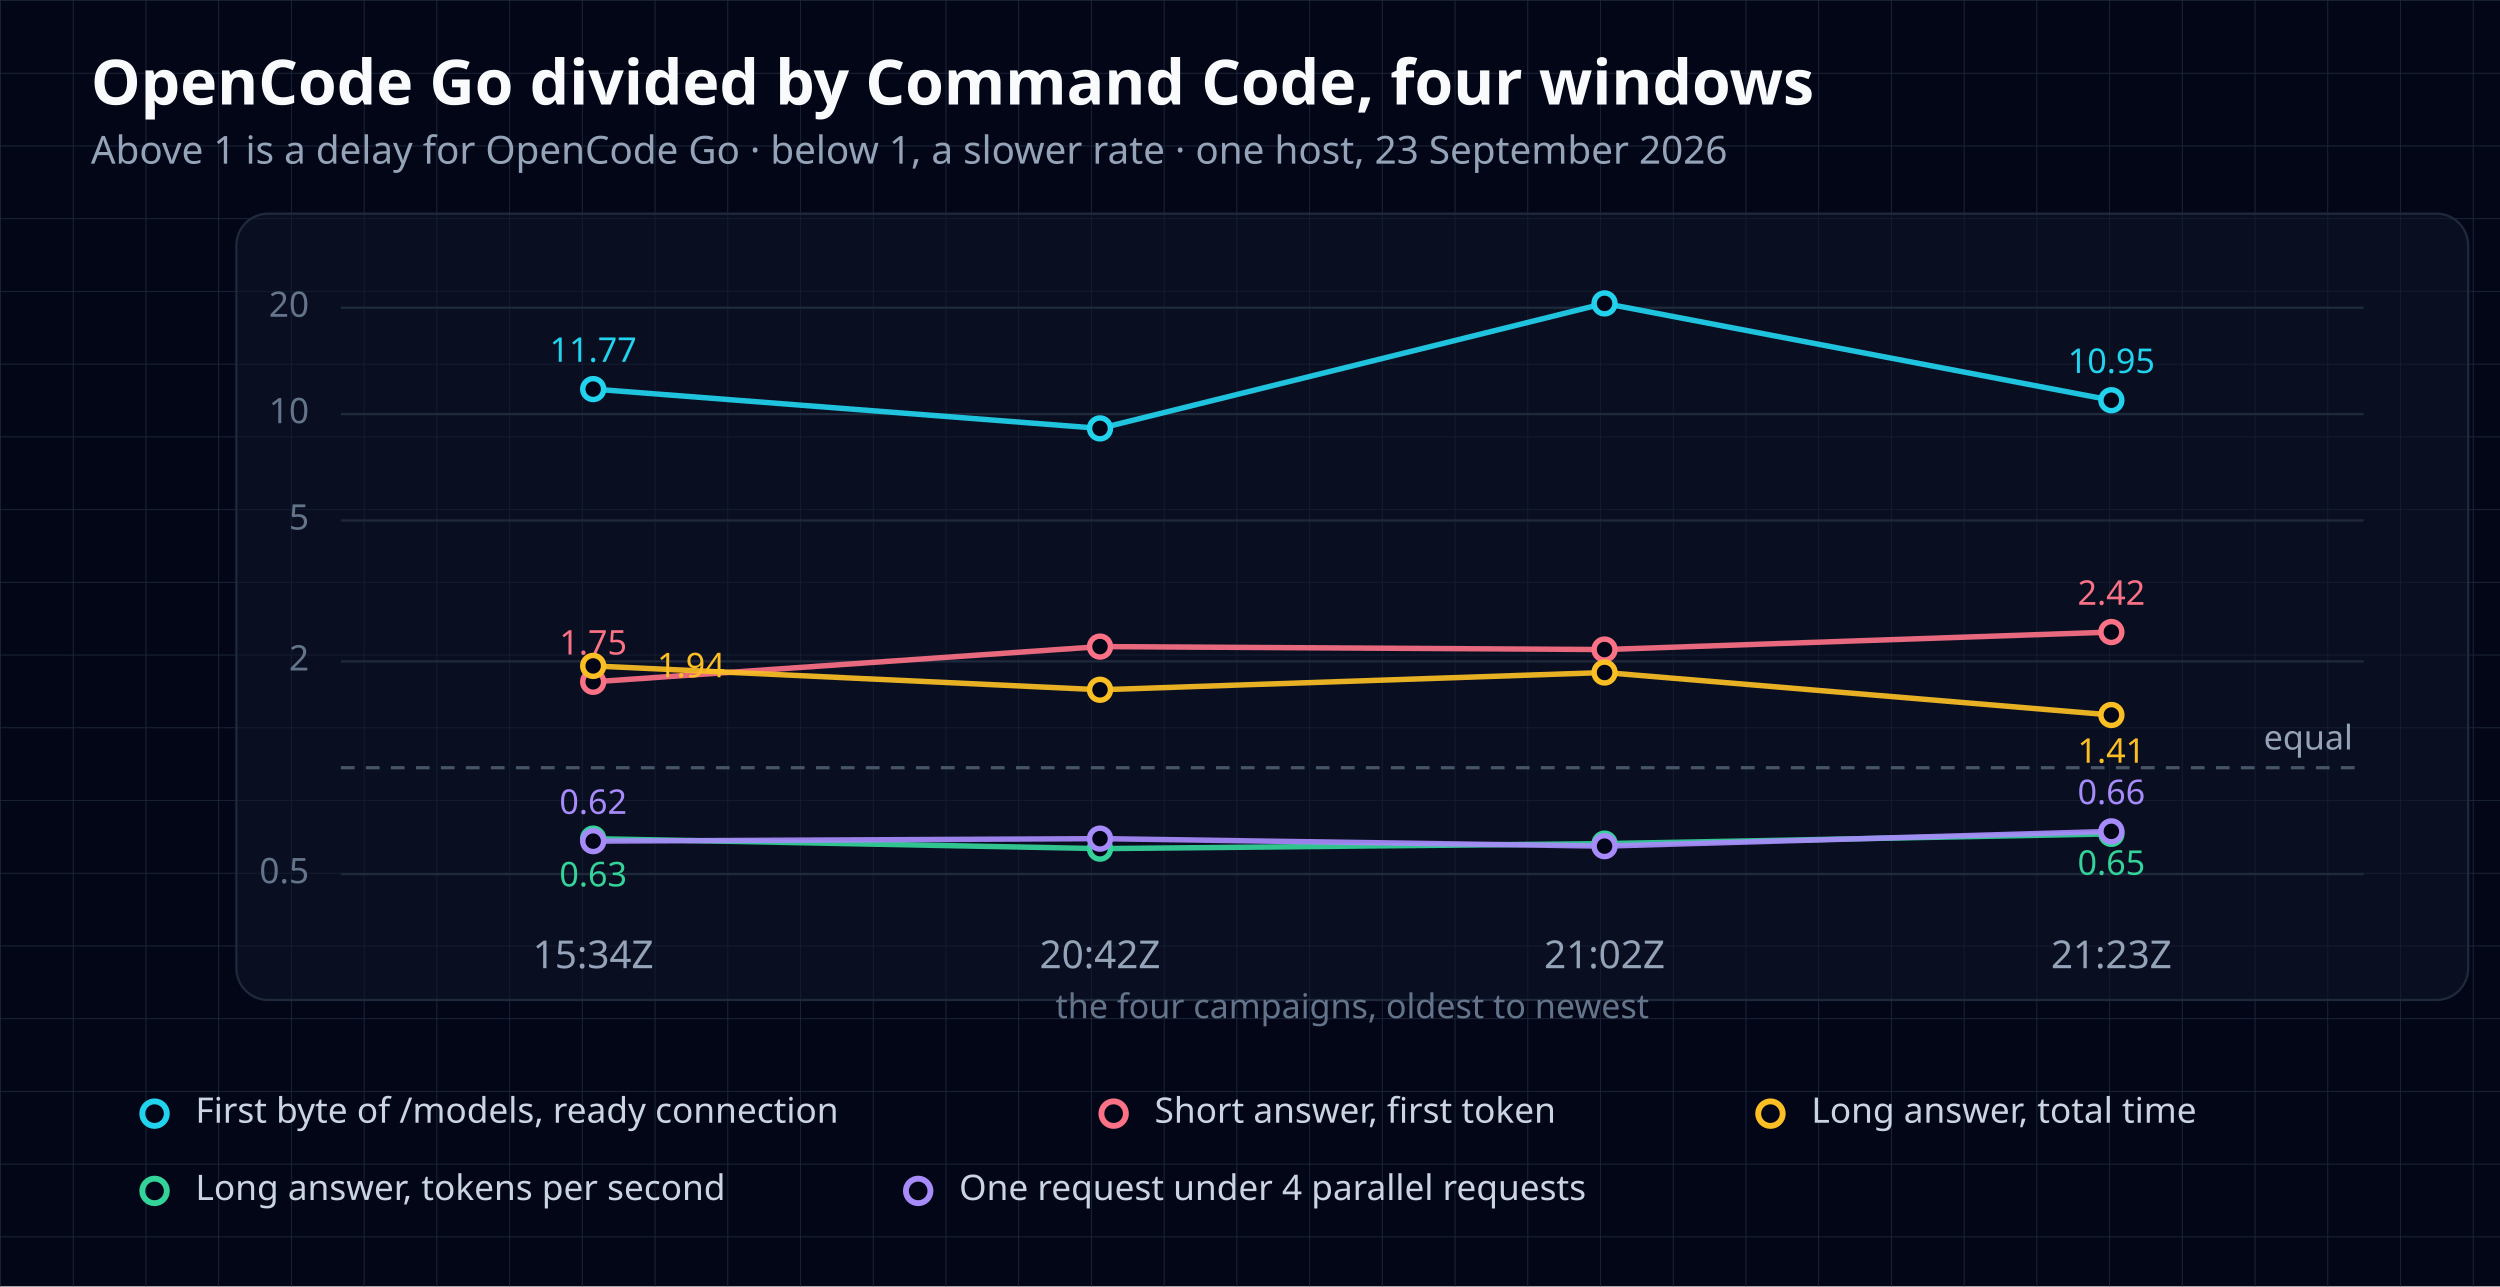
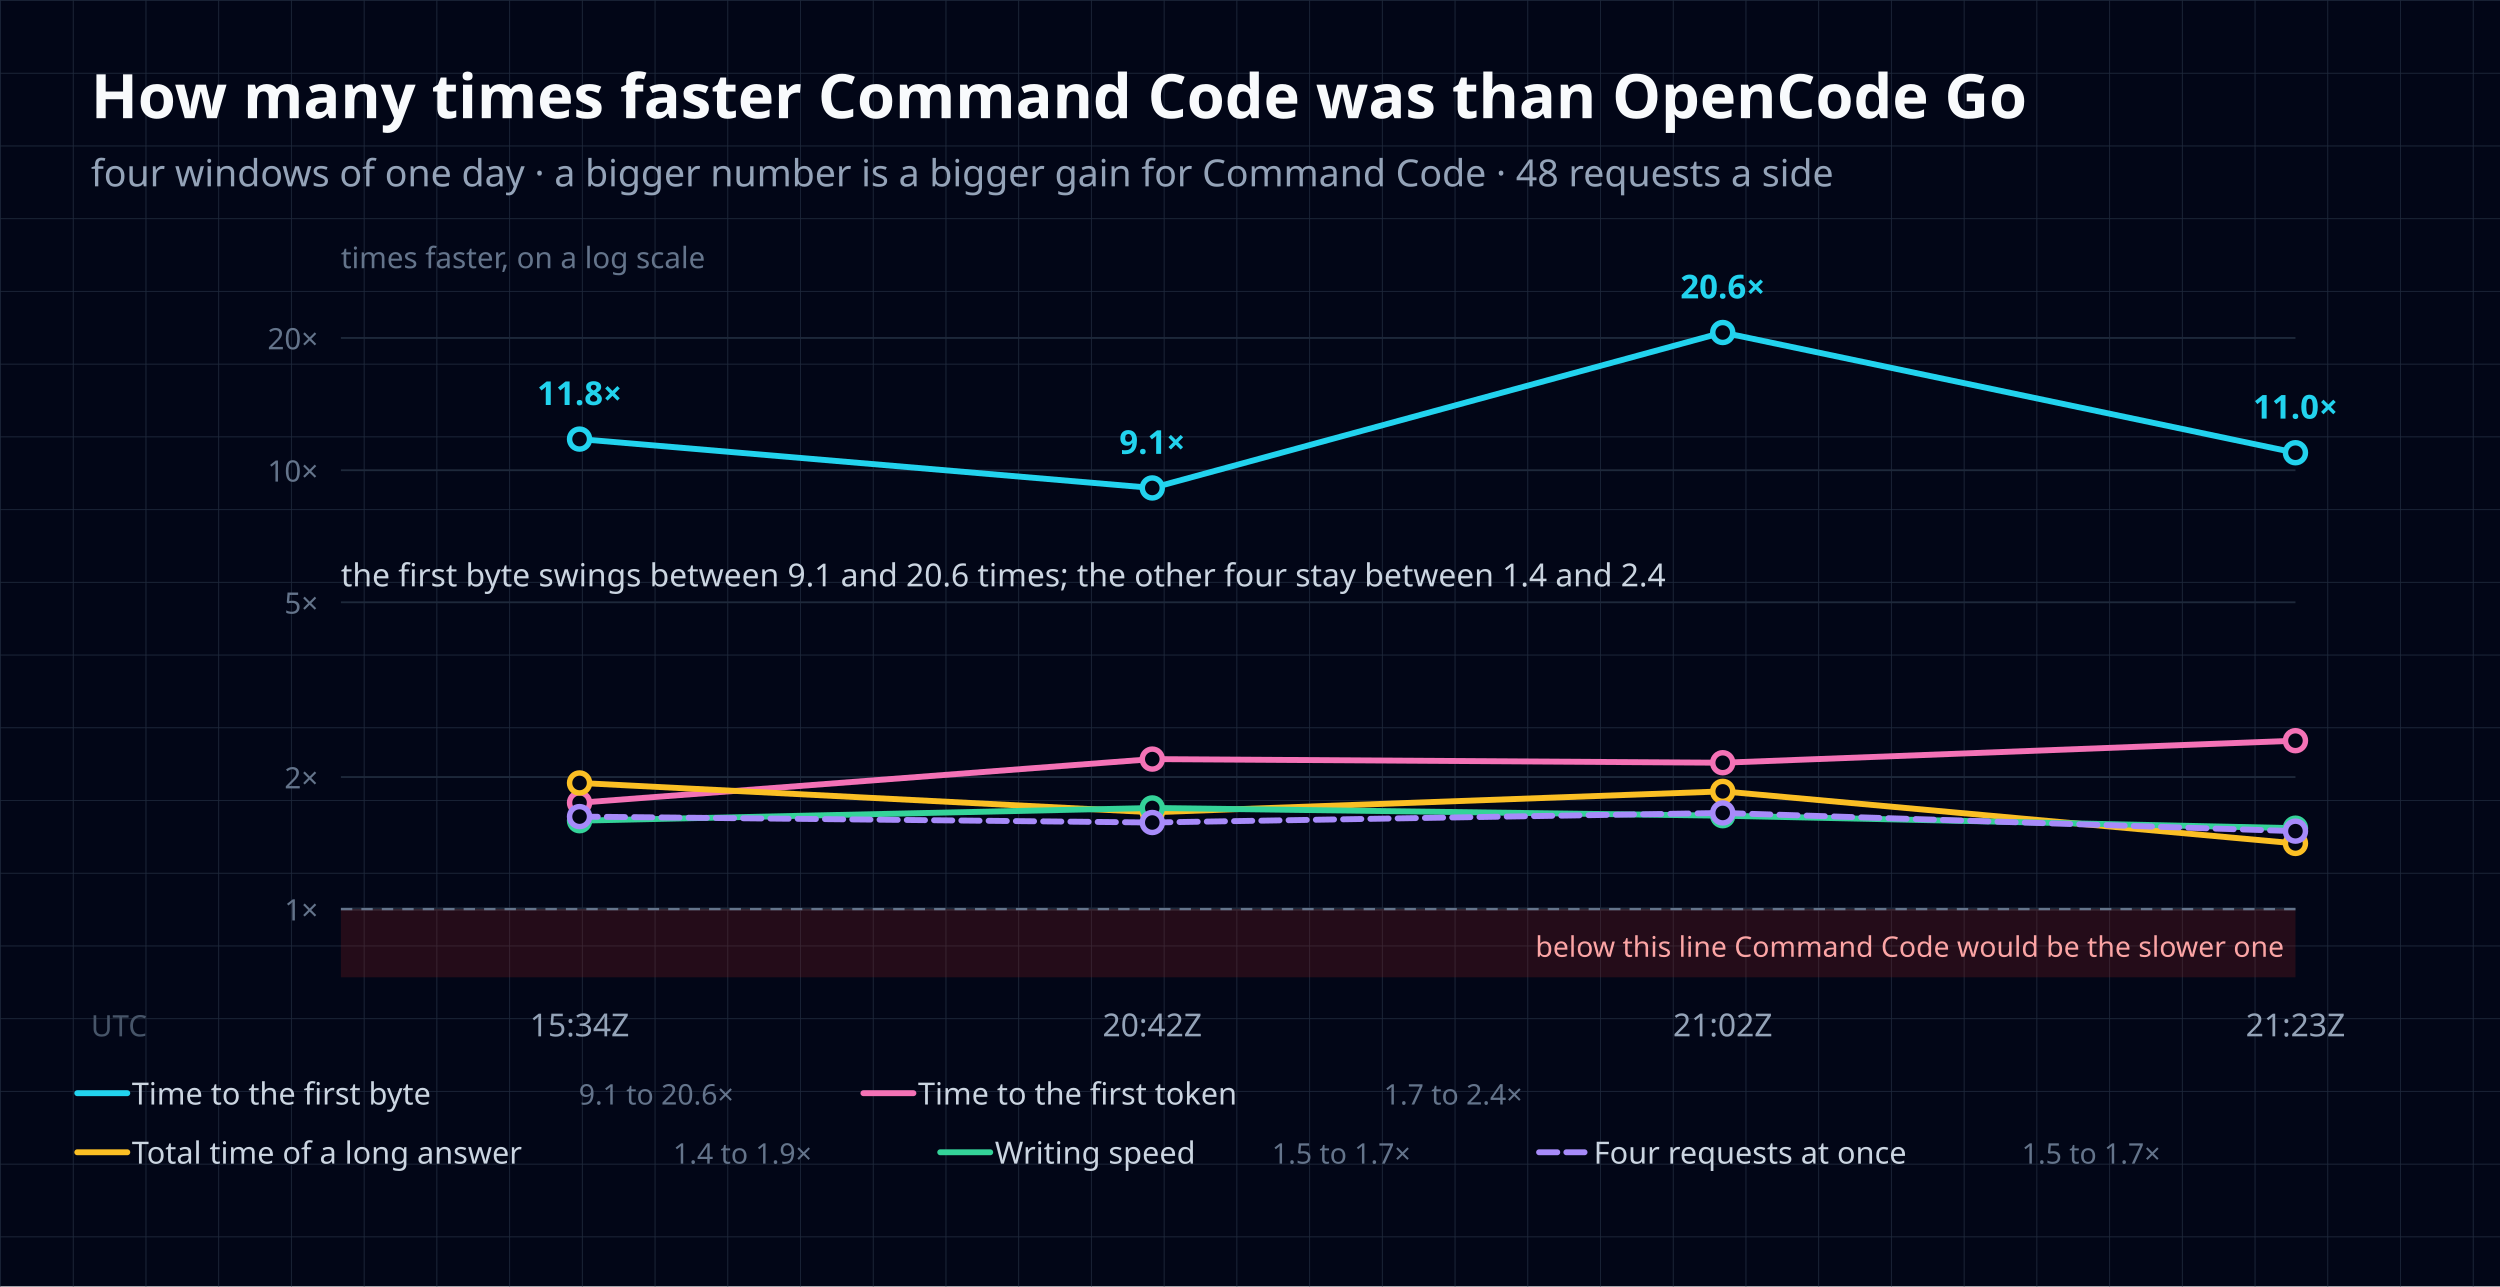
- <svg xmlns="http://www.w3.org/2000/svg" viewBox="0 0 1100 566" role="img" aria-labelledby="title desc">
+ <svg xmlns="http://www.w3.org/2000/svg" viewBox="0 0 1100 566" role="img" aria-labelledby="t d">
  <defs>
-     <pattern id="grid" width="32" height="32" patternUnits="userSpaceOnUse">
+     <pattern id="g" width="32" height="32" patternUnits="userSpaceOnUse">
      <path d="M32 0H0V32" fill="none" stroke="#1e293b" stroke-width=".7" />
    </pattern>
  </defs>
  <rect width="1100" height="566" fill="#020617" />
-   <rect width="1100" height="566" fill="url(#grid)" />
-   <text x="40" y="46" fill="#f8fafc" font-family="system-ui,sans-serif" font-size="27.5" font-weight="700">OpenCode Go divided by Command Code, four windows</text>
-   <text x="40" y="72" fill="#94a3b8" font-family="system-ui,sans-serif" font-size="17">Above 1 is a delay for OpenCode Go · below 1, a slower rate · one host, 23 September 2026</text>
-   <rect x="104" y="94" width="982" height="346" rx="14" fill="#0f172a" fill-opacity=".55" stroke="#1e293b" />
-   <line x1="150" y1="384.6" x2="1040" y2="384.6" stroke="#1e293b" stroke-width="1" />
-   <text x="136" y="388.6" fill="#64748b" font-family="system-ui,sans-serif" font-size="15.5" text-anchor="end">0.5</text>
-   <line x1="150" y1="337.8" x2="1040" y2="337.8" stroke="#475569" stroke-width="1.4" stroke-dasharray="6 5" />
-   <line x1="150" y1="291.0" x2="1040" y2="291.0" stroke="#1e293b" stroke-width="1" />
-   <text x="136" y="295.0" fill="#64748b" font-family="system-ui,sans-serif" font-size="15.5" text-anchor="end">2</text>
-   <line x1="150" y1="229.0" x2="1040" y2="229.0" stroke="#1e293b" stroke-width="1" />
-   <text x="136" y="233.0" fill="#64748b" font-family="system-ui,sans-serif" font-size="15.5" text-anchor="end">5</text>
-   <line x1="150" y1="182.2" x2="1040" y2="182.2" stroke="#1e293b" stroke-width="1" />
-   <text x="136" y="186.2" fill="#64748b" font-family="system-ui,sans-serif" font-size="15.5" text-anchor="end">10</text>
-   <line x1="150" y1="135.4" x2="1040" y2="135.4" stroke="#1e293b" stroke-width="1" />
-   <text x="136" y="139.4" fill="#64748b" font-family="system-ui,sans-serif" font-size="15.5" text-anchor="end">20</text>
-   <text x="996" y="329.8" fill="#94a3b8" font-family="system-ui,sans-serif" font-size="15">equal</text>
-   <text x="261" y="426" fill="#94a3b8" font-family="system-ui,sans-serif" font-size="17" text-anchor="middle">15:34Z</text>
-   <text x="484" y="426" fill="#94a3b8" font-family="system-ui,sans-serif" font-size="17" text-anchor="middle">20:42Z</text>
-   <text x="706" y="426" fill="#94a3b8" font-family="system-ui,sans-serif" font-size="17" text-anchor="middle">21:02Z</text>
-   <text x="929" y="426" fill="#94a3b8" font-family="system-ui,sans-serif" font-size="17" text-anchor="middle">21:23Z</text>
-   <text x="595" y="448" fill="#64748b" font-family="system-ui,sans-serif" font-size="15" text-anchor="middle">the four campaigns, oldest to newest</text>
-   <polyline points="261,171.2 484,188.5 706,133.5 929,176.1" fill="none" stroke="#22d3ee" stroke-width="2.4" stroke-opacity=".92" />
-   <circle cx="261" cy="171.2" r="4.6" fill="#020617" stroke="#22d3ee" stroke-width="2.4" />
-   <circle cx="484" cy="188.5" r="4.6" fill="#020617" stroke="#22d3ee" stroke-width="2.4" />
-   <circle cx="706" cy="133.5" r="4.6" fill="#020617" stroke="#22d3ee" stroke-width="2.4" />
-   <circle cx="929" cy="176.1" r="4.6" fill="#020617" stroke="#22d3ee" stroke-width="2.4" />
-   <text x="261" y="159.2" fill="#22d3ee" font-family="system-ui,sans-serif" font-size="15" text-anchor="middle">11.77</text>
-   <text x="929" y="164.1" fill="#22d3ee" font-family="system-ui,sans-serif" font-size="15" text-anchor="middle">10.95</text>
-   <polyline points="261,300.0 484,284.5 706,285.8 929,278.1" fill="none" stroke="#fb7185" stroke-width="2.4" stroke-opacity=".92" />
-   <circle cx="261" cy="300.0" r="4.6" fill="#020617" stroke="#fb7185" stroke-width="2.4" />
-   <circle cx="484" cy="284.5" r="4.6" fill="#020617" stroke="#fb7185" stroke-width="2.4" />
-   <circle cx="706" cy="285.8" r="4.6" fill="#020617" stroke="#fb7185" stroke-width="2.4" />
-   <circle cx="929" cy="278.1" r="4.6" fill="#020617" stroke="#fb7185" stroke-width="2.4" />
-   <text x="261" y="288.0" fill="#fb7185" font-family="system-ui,sans-serif" font-size="15" text-anchor="middle">1.75</text>
-   <text x="929" y="266.1" fill="#fb7185" font-family="system-ui,sans-serif" font-size="15" text-anchor="middle">2.42</text>
-   <polyline points="261,293.0 484,303.5 706,295.9 929,314.6" fill="none" stroke="#fbbf24" stroke-width="2.4" stroke-opacity=".92" />
-   <circle cx="261" cy="293.0" r="4.6" fill="#020617" stroke="#fbbf24" stroke-width="2.4" />
-   <circle cx="484" cy="303.5" r="4.6" fill="#020617" stroke="#fbbf24" stroke-width="2.4" />
-   <circle cx="706" cy="295.9" r="4.6" fill="#020617" stroke="#fbbf24" stroke-width="2.4" />
-   <circle cx="929" cy="314.6" r="4.6" fill="#020617" stroke="#fbbf24" stroke-width="2.4" />
-   <text x="304" y="298" fill="#fbbf24" font-family="system-ui,sans-serif" font-size="15" text-anchor="middle">1.94</text>
-   <text x="929" y="335.6" fill="#fbbf24" font-family="system-ui,sans-serif" font-size="15" text-anchor="middle">1.41</text>
-   <polyline points="261,369.0 484,373.4 706,371.2 929,366.9" fill="none" stroke="#34d399" stroke-width="2.4" stroke-opacity=".92" />
-   <circle cx="261" cy="369.0" r="4.6" fill="#020617" stroke="#34d399" stroke-width="2.4" />
-   <circle cx="484" cy="373.4" r="4.6" fill="#020617" stroke="#34d399" stroke-width="2.4" />
-   <circle cx="706" cy="371.2" r="4.6" fill="#020617" stroke="#34d399" stroke-width="2.4" />
-   <circle cx="929" cy="366.9" r="4.6" fill="#020617" stroke="#34d399" stroke-width="2.4" />
-   <text x="261" y="390.0" fill="#34d399" font-family="system-ui,sans-serif" font-size="15" text-anchor="middle">0.63</text>
-   <text x="929" y="384.9" fill="#34d399" font-family="system-ui,sans-serif" font-size="15" text-anchor="middle">0.65</text>
-   <polyline points="261,370.1 484,369.0 706,372.3 929,365.8" fill="none" stroke="#a78bfa" stroke-width="2.4" stroke-opacity=".92" />
-   <circle cx="261" cy="370.1" r="4.6" fill="#020617" stroke="#a78bfa" stroke-width="2.4" />
-   <circle cx="484" cy="369.0" r="4.6" fill="#020617" stroke="#a78bfa" stroke-width="2.4" />
-   <circle cx="706" cy="372.3" r="4.6" fill="#020617" stroke="#a78bfa" stroke-width="2.4" />
-   <circle cx="929" cy="365.8" r="4.6" fill="#020617" stroke="#a78bfa" stroke-width="2.4" />
-   <text x="261" y="358.1" fill="#a78bfa" font-family="system-ui,sans-serif" font-size="15" text-anchor="middle">0.62</text>
-   <text x="929" y="353.8" fill="#a78bfa" font-family="system-ui,sans-serif" font-size="15" text-anchor="middle">0.66</text>
-   <circle cx="68" cy="490" r="5.4" fill="none" stroke="#22d3ee" stroke-width="2.6" />
-   <text x="86" y="494" fill="#cbd5e1" font-family="system-ui,sans-serif" font-size="15.5">First byte of /models, ready connection</text>
-   <circle cx="490" cy="490" r="5.4" fill="none" stroke="#fb7185" stroke-width="2.6" />
-   <text x="508" y="494" fill="#cbd5e1" font-family="system-ui,sans-serif" font-size="15.5">Short answer, first token</text>
-   <circle cx="779" cy="490" r="5.4" fill="none" stroke="#fbbf24" stroke-width="2.6" />
-   <text x="797" y="494" fill="#cbd5e1" font-family="system-ui,sans-serif" font-size="15.5">Long answer, total time</text>
-   <circle cx="68" cy="524" r="5.4" fill="none" stroke="#34d399" stroke-width="2.6" />
-   <text x="86" y="528" fill="#cbd5e1" font-family="system-ui,sans-serif" font-size="15.5">Long answer, tokens per second</text>
-   <circle cx="404" cy="524" r="5.4" fill="none" stroke="#a78bfa" stroke-width="2.6" />
-   <text x="422" y="528" fill="#cbd5e1" font-family="system-ui,sans-serif" font-size="15.5">One request under 4 parallel requests</text>
+   <rect width="1100" height="566" fill="url(#g)" />
+   <text x="40" y="52" fill="#f8fafc" font-family="system-ui,sans-serif" font-size="27" font-weight="700">How many times faster Command Code was than OpenCode Go</text>
+   <text x="40" y="82" fill="#94a3b8" font-family="system-ui,sans-serif" font-size="16.5">four windows of one day · a bigger number is a bigger gain for Command Code · 48 requests a side</text>
+   <line x1="150" y1="148.7" x2="1010" y2="148.7" stroke="#1e293b" stroke-width="0.8" />
+   <text x="140" y="153.7" fill="#64748b" font-family="system-ui,sans-serif" font-size="13" text-anchor="end">20×</text>
+   <line x1="150" y1="206.9" x2="1010" y2="206.9" stroke="#1e293b" stroke-width="0.8" />
+   <text x="140" y="211.9" fill="#64748b" font-family="system-ui,sans-serif" font-size="13" text-anchor="end">10×</text>
+   <line x1="150" y1="265.0" x2="1010" y2="265.0" stroke="#1e293b" stroke-width="0.8" />
+   <text x="140" y="270.0" fill="#64748b" font-family="system-ui,sans-serif" font-size="13" text-anchor="end">5×</text>
+   <line x1="150" y1="341.9" x2="1010" y2="341.9" stroke="#1e293b" stroke-width="0.8" />
+   <text x="140" y="346.9" fill="#64748b" font-family="system-ui,sans-serif" font-size="13" text-anchor="end">2×</text>
+   <line x1="150" y1="400.0" x2="1010" y2="400.0" stroke="#1e293b" stroke-width="1.4" />
+   <text x="140" y="405.0" fill="#64748b" font-family="system-ui,sans-serif" font-size="13" text-anchor="end">1×</text>
+   <text x="150" y="118" fill="#64748b" font-family="system-ui,sans-serif" font-size="13">times faster, on a log scale</text>
+   <rect x="150" y="400" width="860" height="30" fill="#7f1d1d" fill-opacity=".28" />
+   <line x1="150" y1="400" x2="1010" y2="400" stroke="#64748b" stroke-dasharray="5 4" />
+   <text x="1005" y="421" fill="#fca5a5" font-family="system-ui,sans-serif" font-size="12.5" text-anchor="end">below this line Command Code would be the slower one</text>
+   <polyline points="255,193.2 507,214.7 758,146.3 1010,199.2" fill="none" stroke="#22d3ee" stroke-width="2.6" stroke-linejoin="round" stroke-linecap="round" />
+   <circle cx="255" cy="193.2" r="4.4" fill="#020617" stroke="#22d3ee" stroke-width="2.4" />
+   <circle cx="507" cy="214.7" r="4.4" fill="#020617" stroke="#22d3ee" stroke-width="2.4" />
+   <circle cx="758" cy="146.3" r="4.4" fill="#020617" stroke="#22d3ee" stroke-width="2.4" />
+   <circle cx="1010" cy="199.2" r="4.4" fill="#020617" stroke="#22d3ee" stroke-width="2.4" />
+   <text x="255" y="178.2" fill="#22d3ee" font-family="system-ui,sans-serif" font-size="14.5" font-weight="700" text-anchor="middle">11.8×</text>
+   <text x="507" y="199.7" fill="#22d3ee" font-family="system-ui,sans-serif" font-size="14.5" font-weight="700" text-anchor="middle">9.1×</text>
+   <text x="758" y="131.3" fill="#22d3ee" font-family="system-ui,sans-serif" font-size="14.5" font-weight="700" text-anchor="middle">20.6×</text>
+   <text x="1010" y="184.2" fill="#22d3ee" font-family="system-ui,sans-serif" font-size="14.5" font-weight="700" text-anchor="middle">11.0×</text>
+   <polyline points="255,353.2 507,334.0 758,335.6 1010,325.9" fill="none" stroke="#f472b6" stroke-width="2.6" stroke-linejoin="round" stroke-linecap="round" />
+   <circle cx="255" cy="353.2" r="4.4" fill="#020617" stroke="#f472b6" stroke-width="2.4" />
+   <circle cx="507" cy="334.0" r="4.4" fill="#020617" stroke="#f472b6" stroke-width="2.4" />
+   <circle cx="758" cy="335.6" r="4.4" fill="#020617" stroke="#f472b6" stroke-width="2.4" />
+   <circle cx="1010" cy="325.9" r="4.4" fill="#020617" stroke="#f472b6" stroke-width="2.4" />
+   <polyline points="255,344.5 507,357.4 758,348.2 1010,371.1" fill="none" stroke="#fbbf24" stroke-width="2.6" stroke-linejoin="round" stroke-linecap="round" />
+   <circle cx="255" cy="344.5" r="4.4" fill="#020617" stroke="#fbbf24" stroke-width="2.4" />
+   <circle cx="507" cy="357.4" r="4.4" fill="#020617" stroke="#fbbf24" stroke-width="2.4" />
+   <circle cx="758" cy="348.2" r="4.4" fill="#020617" stroke="#fbbf24" stroke-width="2.4" />
+   <circle cx="1010" cy="371.1" r="4.4" fill="#020617" stroke="#fbbf24" stroke-width="2.4" />
+   <polyline points="255,361.1 507,355.5 758,358.9 1010,364.4" fill="none" stroke="#34d399" stroke-width="2.6" stroke-linejoin="round" stroke-linecap="round" />
+   <circle cx="255" cy="361.1" r="4.4" fill="#020617" stroke="#34d399" stroke-width="2.4" />
+   <circle cx="507" cy="355.5" r="4.4" fill="#020617" stroke="#34d399" stroke-width="2.4" />
+   <circle cx="758" cy="358.9" r="4.4" fill="#020617" stroke="#34d399" stroke-width="2.4" />
+   <circle cx="1010" cy="364.4" r="4.4" fill="#020617" stroke="#34d399" stroke-width="2.4" />
+   <polyline points="255,359.3 507,361.9 758,357.7 1010,365.7" fill="none" stroke="#a78bfa" stroke-width="2.6" stroke-linejoin="round" stroke-linecap="round" stroke-dasharray="8 4" />
+   <circle cx="255" cy="359.3" r="4.4" fill="#020617" stroke="#a78bfa" stroke-width="2.4" />
+   <circle cx="507" cy="361.9" r="4.4" fill="#020617" stroke="#a78bfa" stroke-width="2.4" />
+   <circle cx="758" cy="357.7" r="4.4" fill="#020617" stroke="#a78bfa" stroke-width="2.4" />
+   <circle cx="1010" cy="365.7" r="4.4" fill="#020617" stroke="#a78bfa" stroke-width="2.4" />
+   <text x="150" y="258" fill="#cbd5e1" font-family="system-ui,sans-serif" font-size="14">the first byte swings between 9.1 and 20.6 times; the other four stay between 1.4 and 2.4</text>
+   <line x1="34.0" y1="481.0" x2="56.0" y2="481.0" stroke="#22d3ee" stroke-width="2.6" stroke-linecap="round" />
+   <text x="58" y="486" fill="#cbd5e1" font-family="system-ui,sans-serif" font-size="13.5">Time to the first byte</text>
+   <text x="254.655" y="486" fill="#64748b" font-family="system-ui,sans-serif" font-size="12.5">9.1 to 20.6×</text>
+   <line x1="379.9" y1="481.0" x2="401.9" y2="481.0" stroke="#f472b6" stroke-width="2.6" stroke-linecap="round" />
+   <text x="403.905" y="486" fill="#cbd5e1" font-family="system-ui,sans-serif" font-size="13.5">Time to the first token</text>
+   <text x="608.862" y="486" fill="#64748b" font-family="system-ui,sans-serif" font-size="12.5">1.7 to 2.4×</text>
+   <line x1="34.0" y1="507.0" x2="56.0" y2="507.0" stroke="#fbbf24" stroke-width="2.6" stroke-linecap="round" />
+   <text x="58" y="512" fill="#cbd5e1" font-family="system-ui,sans-serif" font-size="13.5">Total time of a long answer</text>
+   <text x="296.168" y="512" fill="#64748b" font-family="system-ui,sans-serif" font-size="12.5">1.4 to 1.9×</text>
+   <line x1="413.7" y1="507.0" x2="435.7" y2="507.0" stroke="#34d399" stroke-width="2.6" stroke-linecap="round" />
+   <text x="437.73" y="512" fill="#cbd5e1" font-family="system-ui,sans-serif" font-size="13.5">Writing speed</text>
+   <text x="559.663" y="512" fill="#64748b" font-family="system-ui,sans-serif" font-size="12.5">1.5 to 1.7×</text>
+   <line x1="677.2" y1="507.0" x2="699.2" y2="507.0" stroke="#a78bfa" stroke-width="2.6" stroke-linecap="round" stroke-dasharray="8 4" />
+   <text x="701.225" y="512" fill="#cbd5e1" font-family="system-ui,sans-serif" font-size="13.5">Four requests at once</text>
+   <text x="889.577" y="512" fill="#64748b" font-family="system-ui,sans-serif" font-size="12.5">1.5 to 1.7×</text>
+   <text x="255" y="456" fill="#94a3b8" font-family="system-ui,sans-serif" font-size="14" text-anchor="middle">15:34Z</text>
+   <text x="507" y="456" fill="#94a3b8" font-family="system-ui,sans-serif" font-size="14" text-anchor="middle">20:42Z</text>
+   <text x="758" y="456" fill="#94a3b8" font-family="system-ui,sans-serif" font-size="14" text-anchor="middle">21:02Z</text>
+   <text x="1010" y="456" fill="#94a3b8" font-family="system-ui,sans-serif" font-size="14" text-anchor="middle">21:23Z</text>
+   <text x="40" y="456" fill="#475569" font-family="system-ui,sans-serif" font-size="13">UTC</text>
</svg>
